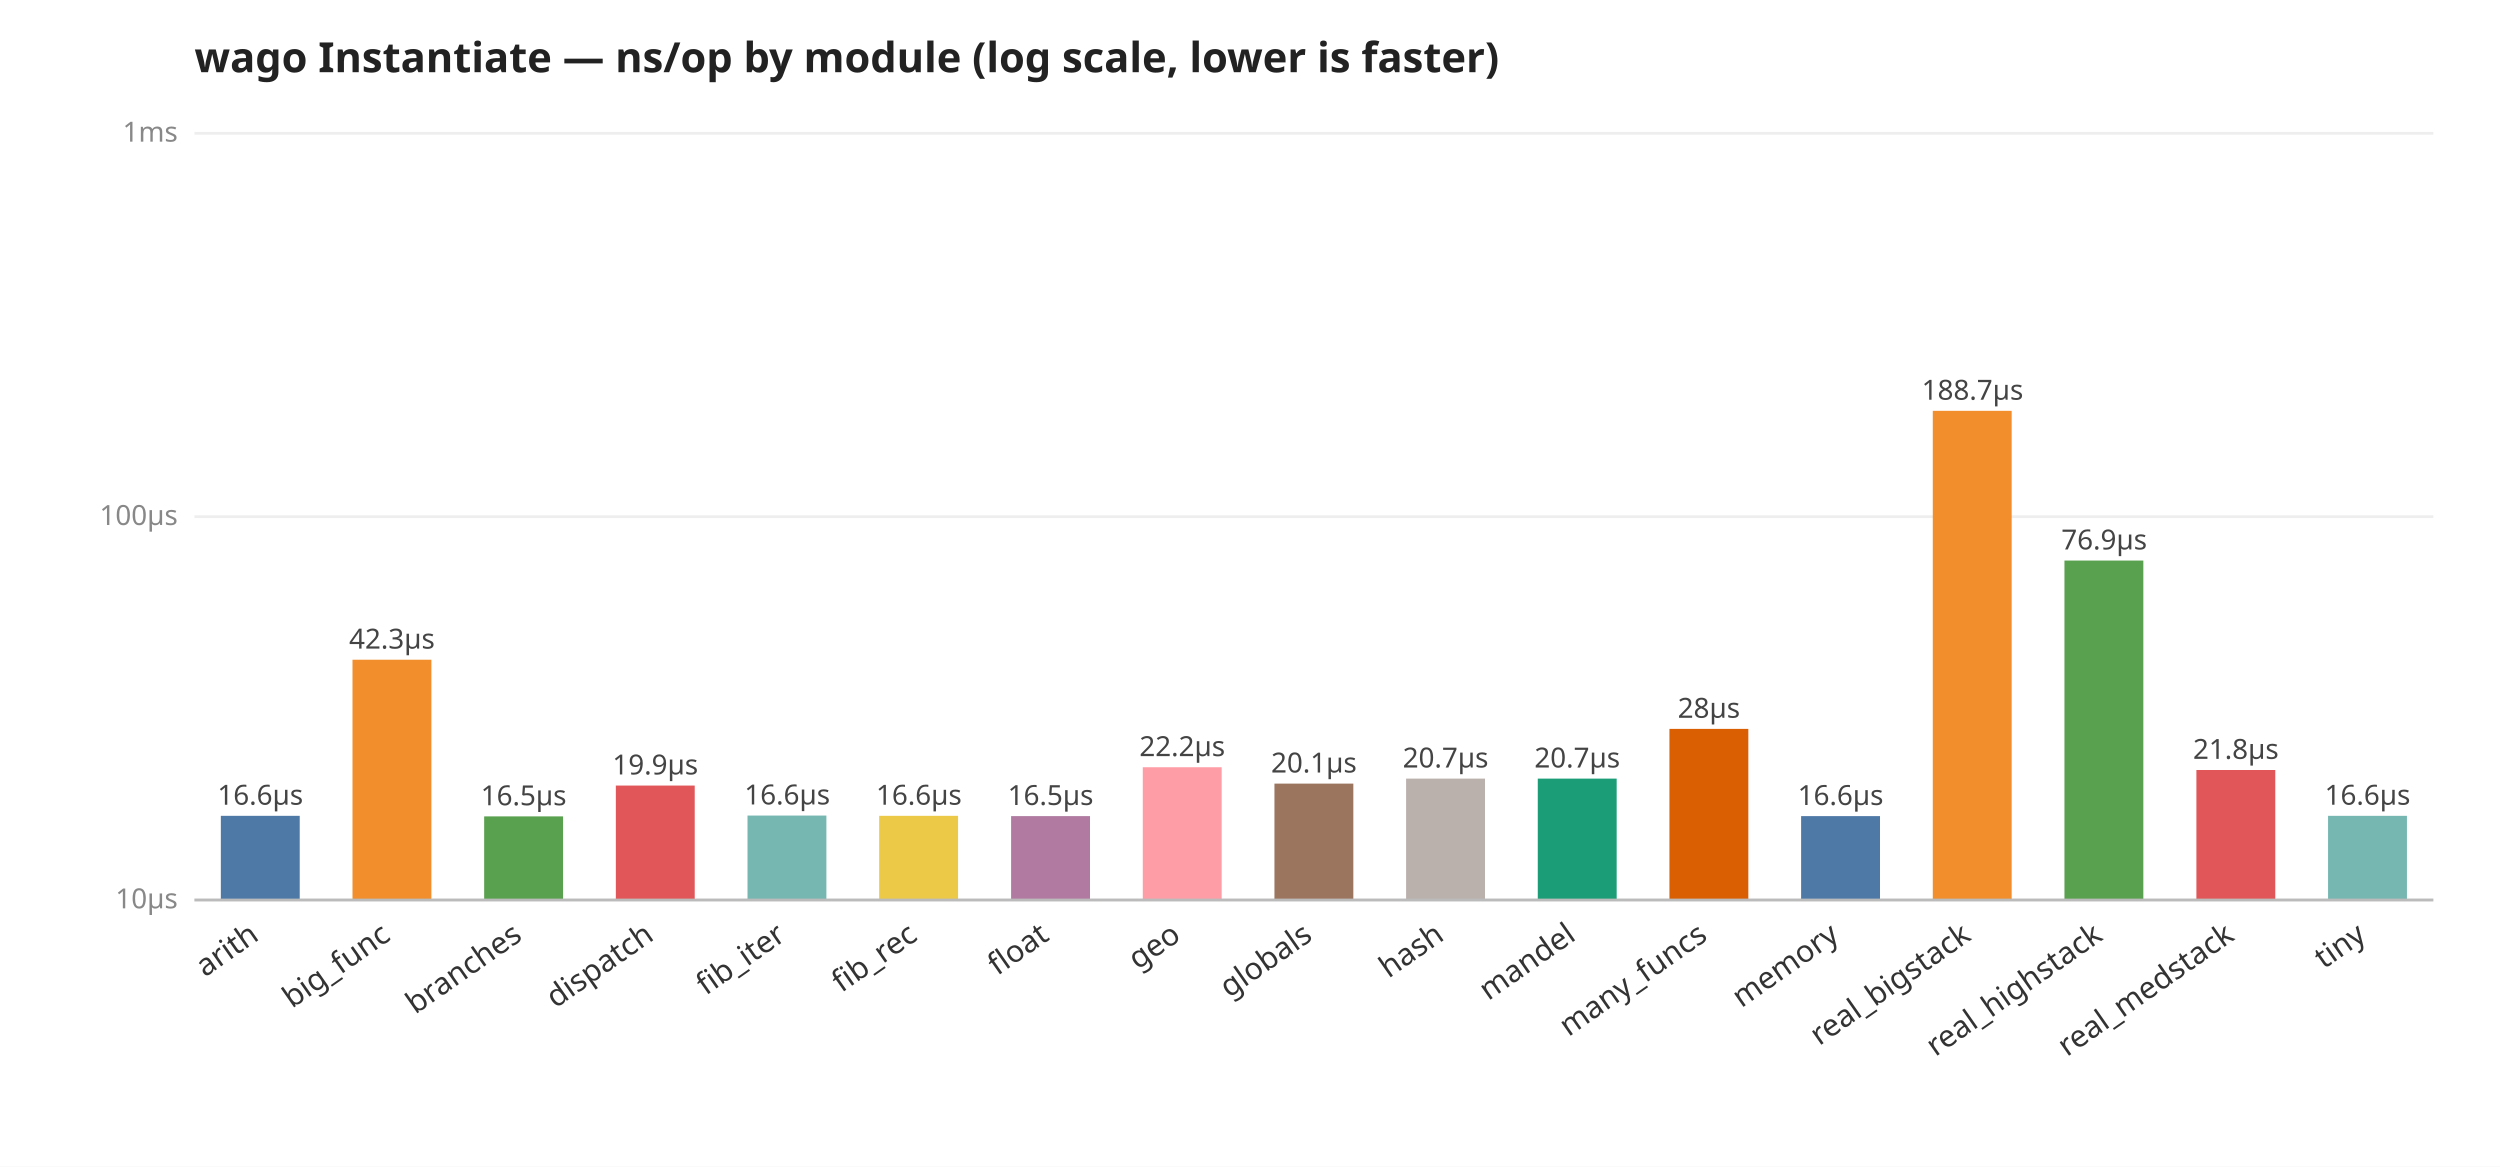
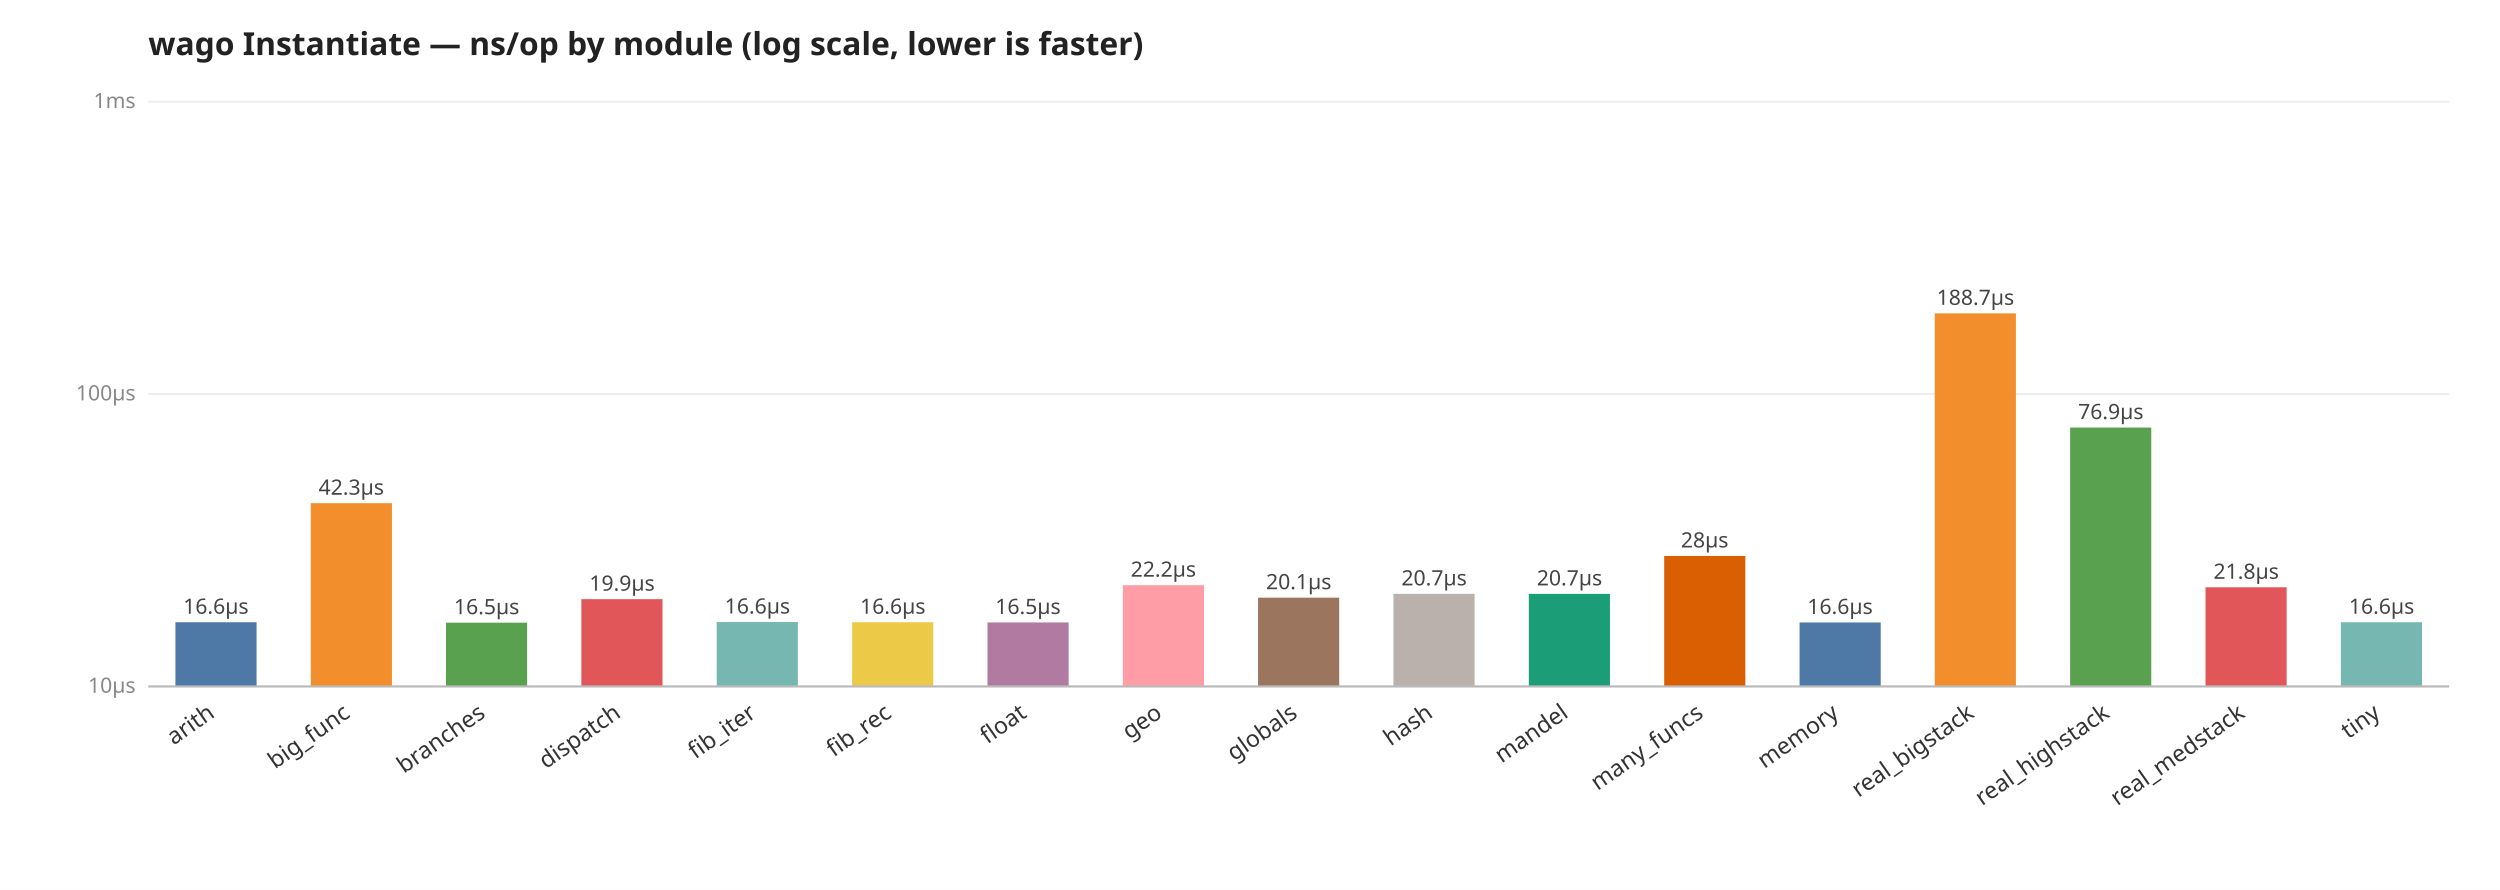
- <svg xmlns="http://www.w3.org/2000/svg" width="900" height="420" viewBox="0 0 900 420" font-family="ui-sans-serif,system-ui,sans-serif">
-   <style>.val{font-size:10px;fill:#444}.cat{font-size:11px;fill:#333}.leg{font-size:11px;fill:#333}.ax{font-size:10px;fill:#888}.grid{stroke:#eee}.axis{stroke:#bbb}</style>
-   <rect width="900" height="420" fill="#fff" />
+ <svg xmlns="http://www.w3.org/2000/svg" width="1180" height="420" viewBox="0 0 1180 420" font-family="ui-sans-serif,system-ui,sans-serif">
+   <style>.val{font-size:10px;fill:#444}.bval{font-size:8px;fill:#555}.cat{font-size:11px;fill:#333}.leg{font-size:11px;fill:#333}.ax{font-size:10px;fill:#888}.grid{stroke:#eee}.axis{stroke:#bbb}</style>
+   <rect width="1180" height="420" fill="#fff" />
  <text x="70" y="26" font-size="15" font-weight="600" fill="#222">wago Instantiate — ns/op by module (log scale, lower is faster)</text>
-   <line x1="70" y1="324.0" x2="876" y2="324.0" class="grid" />
+   <line x1="70" y1="324.0" x2="1156" y2="324.0" class="grid" />
  <text x="64" y="327.0" class="ax" text-anchor="end">10µs</text>
-   <line x1="70" y1="186.0" x2="876" y2="186.0" class="grid" />
+   <line x1="70" y1="186.0" x2="1156" y2="186.0" class="grid" />
  <text x="64" y="189.0" class="ax" text-anchor="end">100µs</text>
-   <line x1="70" y1="48.0" x2="876" y2="48.0" class="grid" />
+   <line x1="70" y1="48.0" x2="1156" y2="48.0" class="grid" />
  <text x="64" y="51.0" class="ax" text-anchor="end">1ms</text>
-   <rect x="79.5" y="293.7" width="28.4" height="30.3" fill="#4e79a7" />
-   <text x="93.7" y="289.7" class="val" text-anchor="middle">16.6µs</text>
-   <text x="93.7" y="338.0" class="cat" text-anchor="end" transform="rotate(-35 93.7 338.0)">arith</text>
-   <rect x="126.9" y="237.5" width="28.4" height="86.5" fill="#f28e2b" />
-   <text x="141.1" y="233.5" class="val" text-anchor="middle">42.3µs</text>
-   <text x="141.1" y="338.0" class="cat" text-anchor="end" transform="rotate(-35 141.1 338.0)">big_func</text>
-   <rect x="174.3" y="293.9" width="28.4" height="30.1" fill="#59a14f" />
-   <text x="188.5" y="289.9" class="val" text-anchor="middle">16.5µs</text>
-   <text x="188.5" y="338.0" class="cat" text-anchor="end" transform="rotate(-35 188.5 338.0)">branches</text>
-   <rect x="221.7" y="282.8" width="28.4" height="41.2" fill="#e15759" />
-   <text x="235.9" y="278.8" class="val" text-anchor="middle">19.9µs</text>
-   <text x="235.9" y="338.0" class="cat" text-anchor="end" transform="rotate(-35 235.9 338.0)">dispatch</text>
-   <rect x="269.1" y="293.6" width="28.4" height="30.4" fill="#76b7b2" />
-   <text x="283.4" y="289.6" class="val" text-anchor="middle">16.6µs</text>
-   <text x="283.4" y="338.0" class="cat" text-anchor="end" transform="rotate(-35 283.4 338.0)">fib_iter</text>
-   <rect x="316.5" y="293.7" width="28.4" height="30.3" fill="#edc948" />
-   <text x="330.8" y="289.7" class="val" text-anchor="middle">16.6µs</text>
-   <text x="330.8" y="338.0" class="cat" text-anchor="end" transform="rotate(-35 330.8 338.0)">fib_rec</text>
-   <rect x="364.0" y="293.8" width="28.4" height="30.2" fill="#b07aa1" />
-   <text x="378.2" y="289.8" class="val" text-anchor="middle">16.5µs</text>
-   <text x="378.2" y="338.0" class="cat" text-anchor="end" transform="rotate(-35 378.2 338.0)">float</text>
-   <rect x="411.4" y="276.2" width="28.4" height="47.8" fill="#ff9da7" />
-   <text x="425.6" y="272.2" class="val" text-anchor="middle">22.2µs</text>
-   <text x="425.6" y="338.0" class="cat" text-anchor="end" transform="rotate(-35 425.6 338.0)">geo</text>
-   <rect x="458.8" y="282.1" width="28.4" height="41.9" fill="#9c755f" />
-   <text x="473.0" y="278.1" class="val" text-anchor="middle">20.1µs</text>
-   <text x="473.0" y="338.0" class="cat" text-anchor="end" transform="rotate(-35 473.0 338.0)">globals</text>
-   <rect x="506.2" y="280.3" width="28.4" height="43.7" fill="#bab0ac" />
-   <text x="520.4" y="276.3" class="val" text-anchor="middle">20.7µs</text>
-   <text x="520.4" y="338.0" class="cat" text-anchor="end" transform="rotate(-35 520.4 338.0)">hash</text>
-   <rect x="553.6" y="280.3" width="28.4" height="43.7" fill="#1b9e77" />
-   <text x="567.8" y="276.3" class="val" text-anchor="middle">20.7µs</text>
-   <text x="567.8" y="338.0" class="cat" text-anchor="end" transform="rotate(-35 567.8 338.0)">mandel</text>
-   <rect x="601.0" y="262.4" width="28.4" height="61.6" fill="#d95f02" />
-   <text x="615.2" y="258.4" class="val" text-anchor="middle">28µs</text>
-   <text x="615.2" y="338.0" class="cat" text-anchor="end" transform="rotate(-35 615.2 338.0)">many_funcs</text>
-   <rect x="648.4" y="293.8" width="28.4" height="30.2" fill="#4e79a7" />
-   <text x="662.6" y="289.8" class="val" text-anchor="middle">16.6µs</text>
-   <text x="662.6" y="338.0" class="cat" text-anchor="end" transform="rotate(-35 662.6 338.0)">memory</text>
-   <rect x="695.8" y="147.9" width="28.4" height="176.1" fill="#f28e2b" />
-   <text x="710.1" y="143.9" class="val" text-anchor="middle">188.7µs</text>
-   <text x="710.1" y="338.0" class="cat" text-anchor="end" transform="rotate(-35 710.1 338.0)">real_bigstack</text>
-   <rect x="743.2" y="201.8" width="28.4" height="122.2" fill="#59a14f" />
-   <text x="757.5" y="197.8" class="val" text-anchor="middle">76.9µs</text>
-   <text x="757.5" y="338.0" class="cat" text-anchor="end" transform="rotate(-35 757.5 338.0)">real_highstack</text>
-   <rect x="790.7" y="277.2" width="28.4" height="46.8" fill="#e15759" />
-   <text x="804.9" y="273.2" class="val" text-anchor="middle">21.8µs</text>
-   <text x="804.9" y="338.0" class="cat" text-anchor="end" transform="rotate(-35 804.9 338.0)">real_medstack</text>
-   <rect x="838.1" y="293.7" width="28.4" height="30.3" fill="#76b7b2" />
-   <text x="852.3" y="289.7" class="val" text-anchor="middle">16.6µs</text>
-   <text x="852.3" y="338.0" class="cat" text-anchor="end" transform="rotate(-35 852.3 338.0)">tiny</text>
-   <line x1="70" y1="324.0" x2="876" y2="324.0" class="axis" />
+   <rect x="82.8" y="293.7" width="38.3" height="30.3" fill="#4e79a7" />
+   <text x="101.9" y="289.7" class="val" text-anchor="middle">16.6µs</text>
+   <text x="101.9" y="338.0" class="cat" text-anchor="end" transform="rotate(-35 101.9 338.0)">arith</text>
+   <rect x="146.7" y="237.5" width="38.3" height="86.5" fill="#f28e2b" />
+   <text x="165.8" y="233.5" class="val" text-anchor="middle">42.3µs</text>
+   <text x="165.8" y="338.0" class="cat" text-anchor="end" transform="rotate(-35 165.8 338.0)">big_func</text>
+   <rect x="210.5" y="293.9" width="38.3" height="30.1" fill="#59a14f" />
+   <text x="229.7" y="289.9" class="val" text-anchor="middle">16.5µs</text>
+   <text x="229.7" y="338.0" class="cat" text-anchor="end" transform="rotate(-35 229.7 338.0)">branches</text>
+   <rect x="274.4" y="282.8" width="38.3" height="41.2" fill="#e15759" />
+   <text x="293.6" y="278.8" class="val" text-anchor="middle">19.9µs</text>
+   <text x="293.6" y="338.0" class="cat" text-anchor="end" transform="rotate(-35 293.6 338.0)">dispatch</text>
+   <rect x="338.3" y="293.6" width="38.3" height="30.4" fill="#76b7b2" />
+   <text x="357.5" y="289.6" class="val" text-anchor="middle">16.6µs</text>
+   <text x="357.5" y="338.0" class="cat" text-anchor="end" transform="rotate(-35 357.5 338.0)">fib_iter</text>
+   <rect x="402.2" y="293.7" width="38.3" height="30.3" fill="#edc948" />
+   <text x="421.4" y="289.7" class="val" text-anchor="middle">16.6µs</text>
+   <text x="421.4" y="338.0" class="cat" text-anchor="end" transform="rotate(-35 421.4 338.0)">fib_rec</text>
+   <rect x="466.1" y="293.8" width="38.3" height="30.2" fill="#b07aa1" />
+   <text x="485.2" y="289.8" class="val" text-anchor="middle">16.5µs</text>
+   <text x="485.2" y="338.0" class="cat" text-anchor="end" transform="rotate(-35 485.2 338.0)">float</text>
+   <rect x="530.0" y="276.2" width="38.3" height="47.8" fill="#ff9da7" />
+   <text x="549.1" y="272.2" class="val" text-anchor="middle">22.2µs</text>
+   <text x="549.1" y="338.0" class="cat" text-anchor="end" transform="rotate(-35 549.1 338.0)">geo</text>
+   <rect x="593.8" y="282.1" width="38.3" height="41.9" fill="#9c755f" />
+   <text x="613.0" y="278.1" class="val" text-anchor="middle">20.1µs</text>
+   <text x="613.0" y="338.0" class="cat" text-anchor="end" transform="rotate(-35 613.0 338.0)">globals</text>
+   <rect x="657.7" y="280.3" width="38.3" height="43.7" fill="#bab0ac" />
+   <text x="676.9" y="276.3" class="val" text-anchor="middle">20.7µs</text>
+   <text x="676.9" y="338.0" class="cat" text-anchor="end" transform="rotate(-35 676.9 338.0)">hash</text>
+   <rect x="721.6" y="280.3" width="38.3" height="43.7" fill="#1b9e77" />
+   <text x="740.8" y="276.3" class="val" text-anchor="middle">20.7µs</text>
+   <text x="740.8" y="338.0" class="cat" text-anchor="end" transform="rotate(-35 740.8 338.0)">mandel</text>
+   <rect x="785.5" y="262.4" width="38.3" height="61.6" fill="#d95f02" />
+   <text x="804.6" y="258.4" class="val" text-anchor="middle">28µs</text>
+   <text x="804.6" y="338.0" class="cat" text-anchor="end" transform="rotate(-35 804.6 338.0)">many_funcs</text>
+   <rect x="849.4" y="293.8" width="38.3" height="30.2" fill="#4e79a7" />
+   <text x="868.5" y="289.8" class="val" text-anchor="middle">16.6µs</text>
+   <text x="868.5" y="338.0" class="cat" text-anchor="end" transform="rotate(-35 868.5 338.0)">memory</text>
+   <rect x="913.2" y="147.9" width="38.3" height="176.1" fill="#f28e2b" />
+   <text x="932.4" y="143.9" class="val" text-anchor="middle">188.7µs</text>
+   <text x="932.4" y="338.0" class="cat" text-anchor="end" transform="rotate(-35 932.4 338.0)">real_bigstack</text>
+   <rect x="977.1" y="201.8" width="38.3" height="122.2" fill="#59a14f" />
+   <text x="996.3" y="197.8" class="val" text-anchor="middle">76.9µs</text>
+   <text x="996.3" y="338.0" class="cat" text-anchor="end" transform="rotate(-35 996.3 338.0)">real_highstack</text>
+   <rect x="1041.0" y="277.2" width="38.3" height="46.8" fill="#e15759" />
+   <text x="1060.2" y="273.2" class="val" text-anchor="middle">21.8µs</text>
+   <text x="1060.2" y="338.0" class="cat" text-anchor="end" transform="rotate(-35 1060.2 338.0)">real_medstack</text>
+   <rect x="1104.9" y="293.7" width="38.3" height="30.3" fill="#76b7b2" />
+   <text x="1124.1" y="289.7" class="val" text-anchor="middle">16.6µs</text>
+   <text x="1124.1" y="338.0" class="cat" text-anchor="end" transform="rotate(-35 1124.1 338.0)">tiny</text>
+   <line x1="70" y1="324.0" x2="1156" y2="324.0" class="axis" />
</svg>
